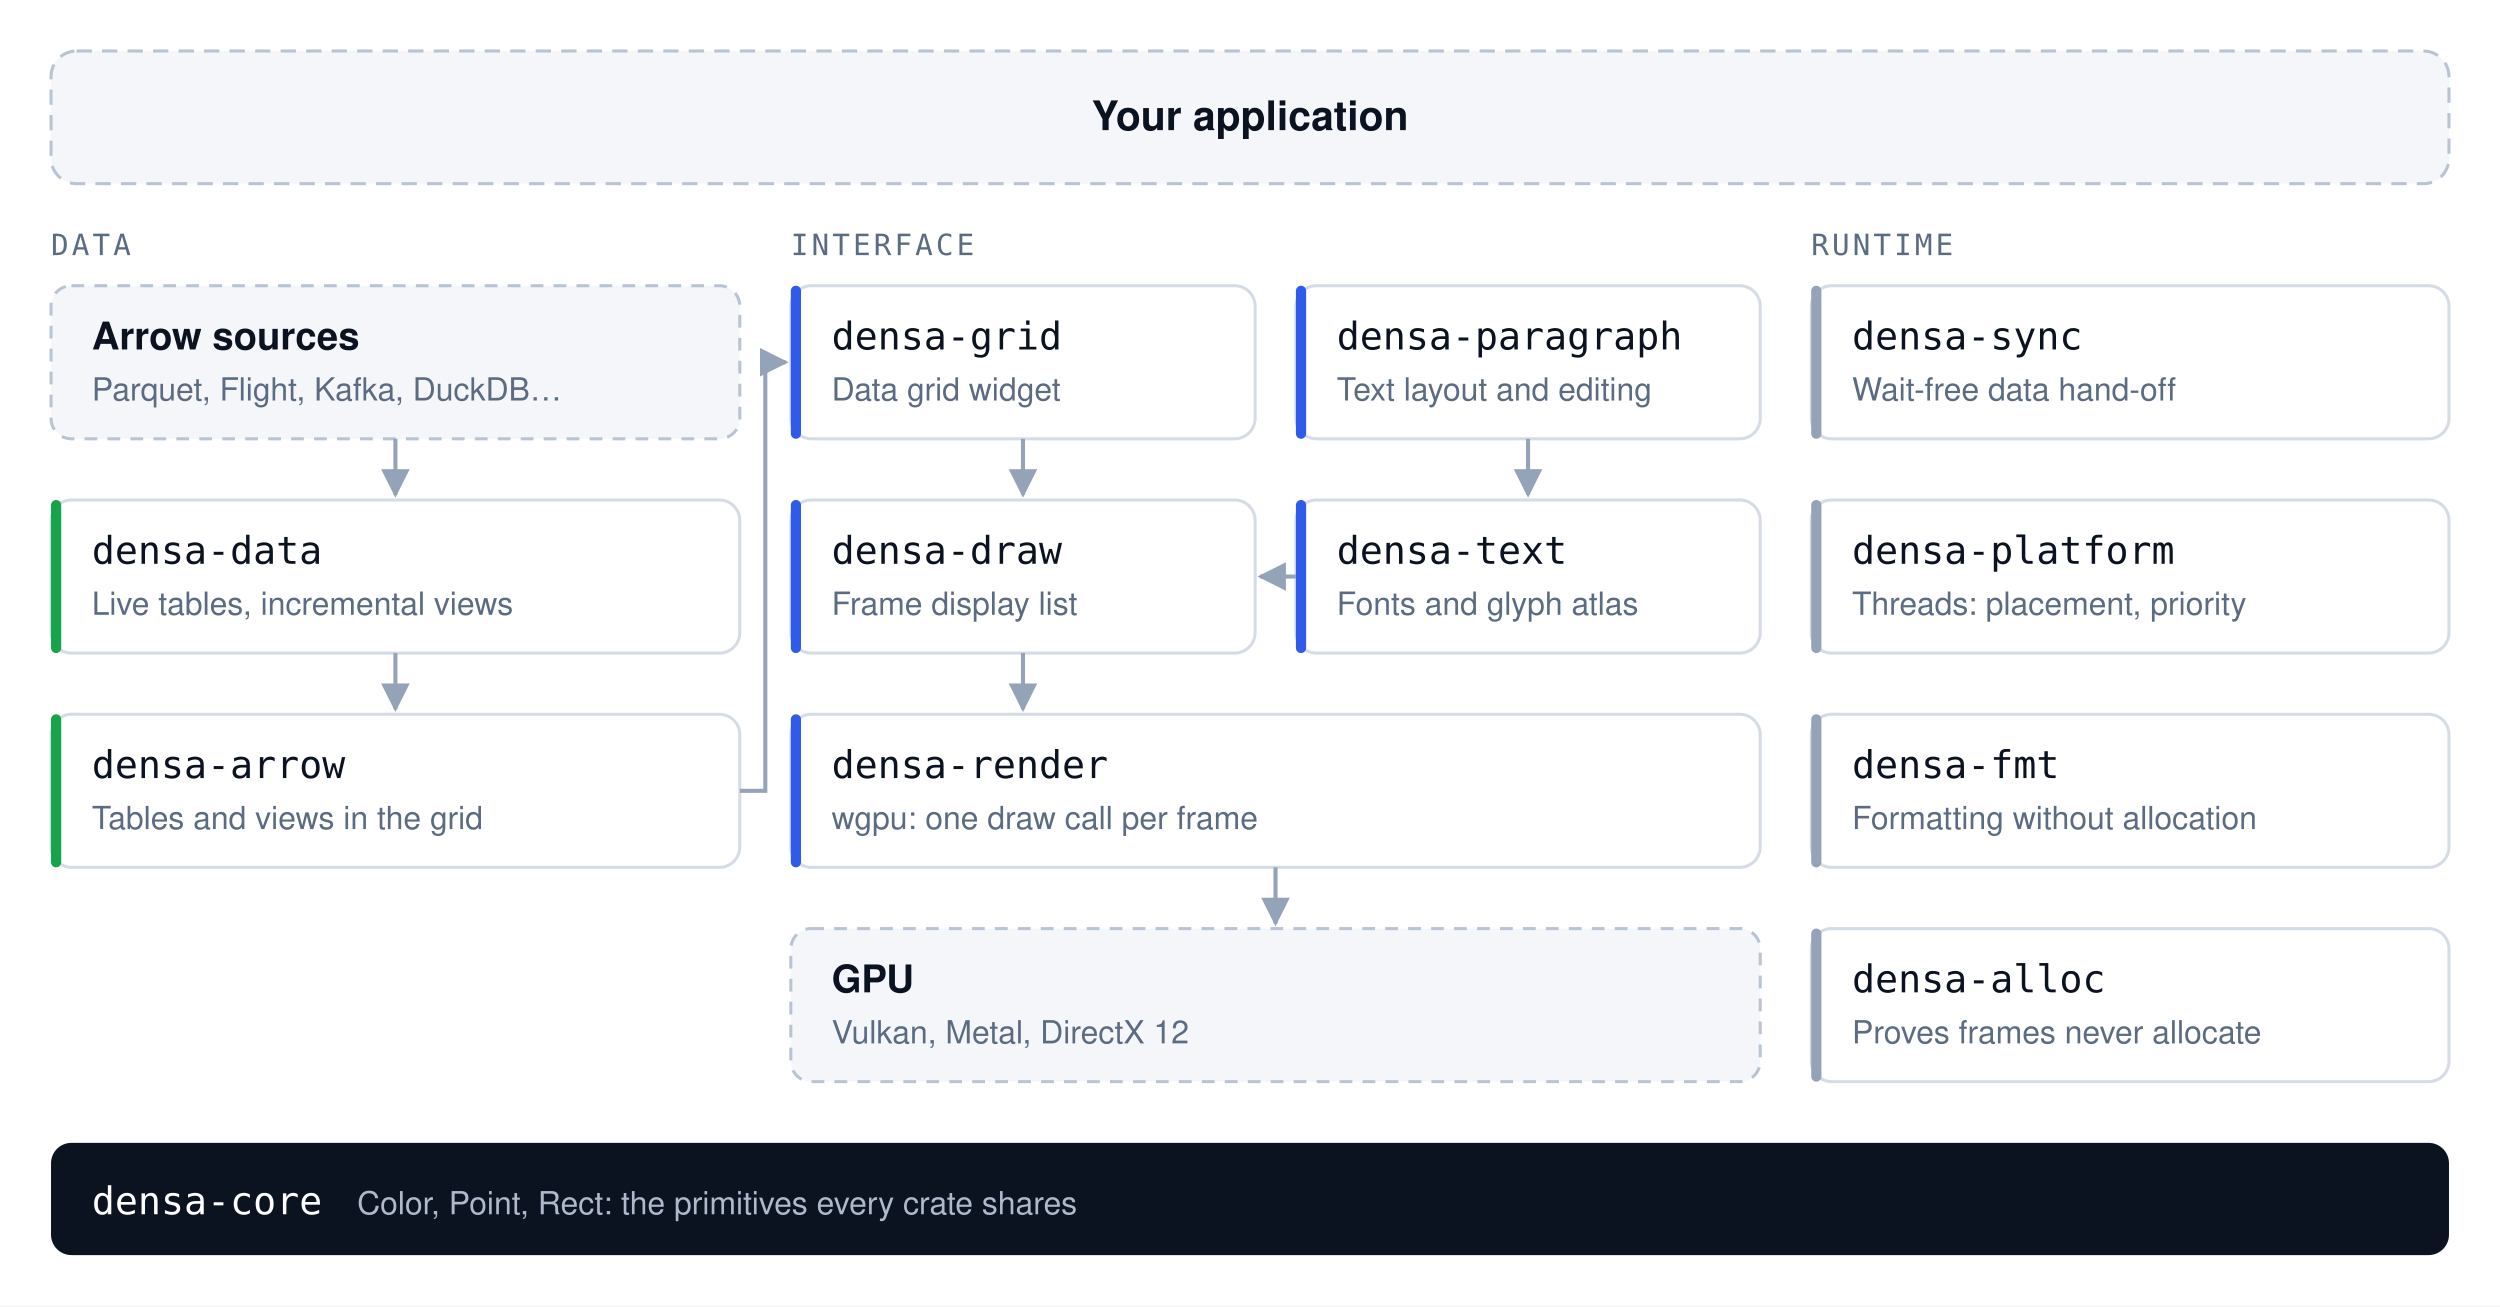
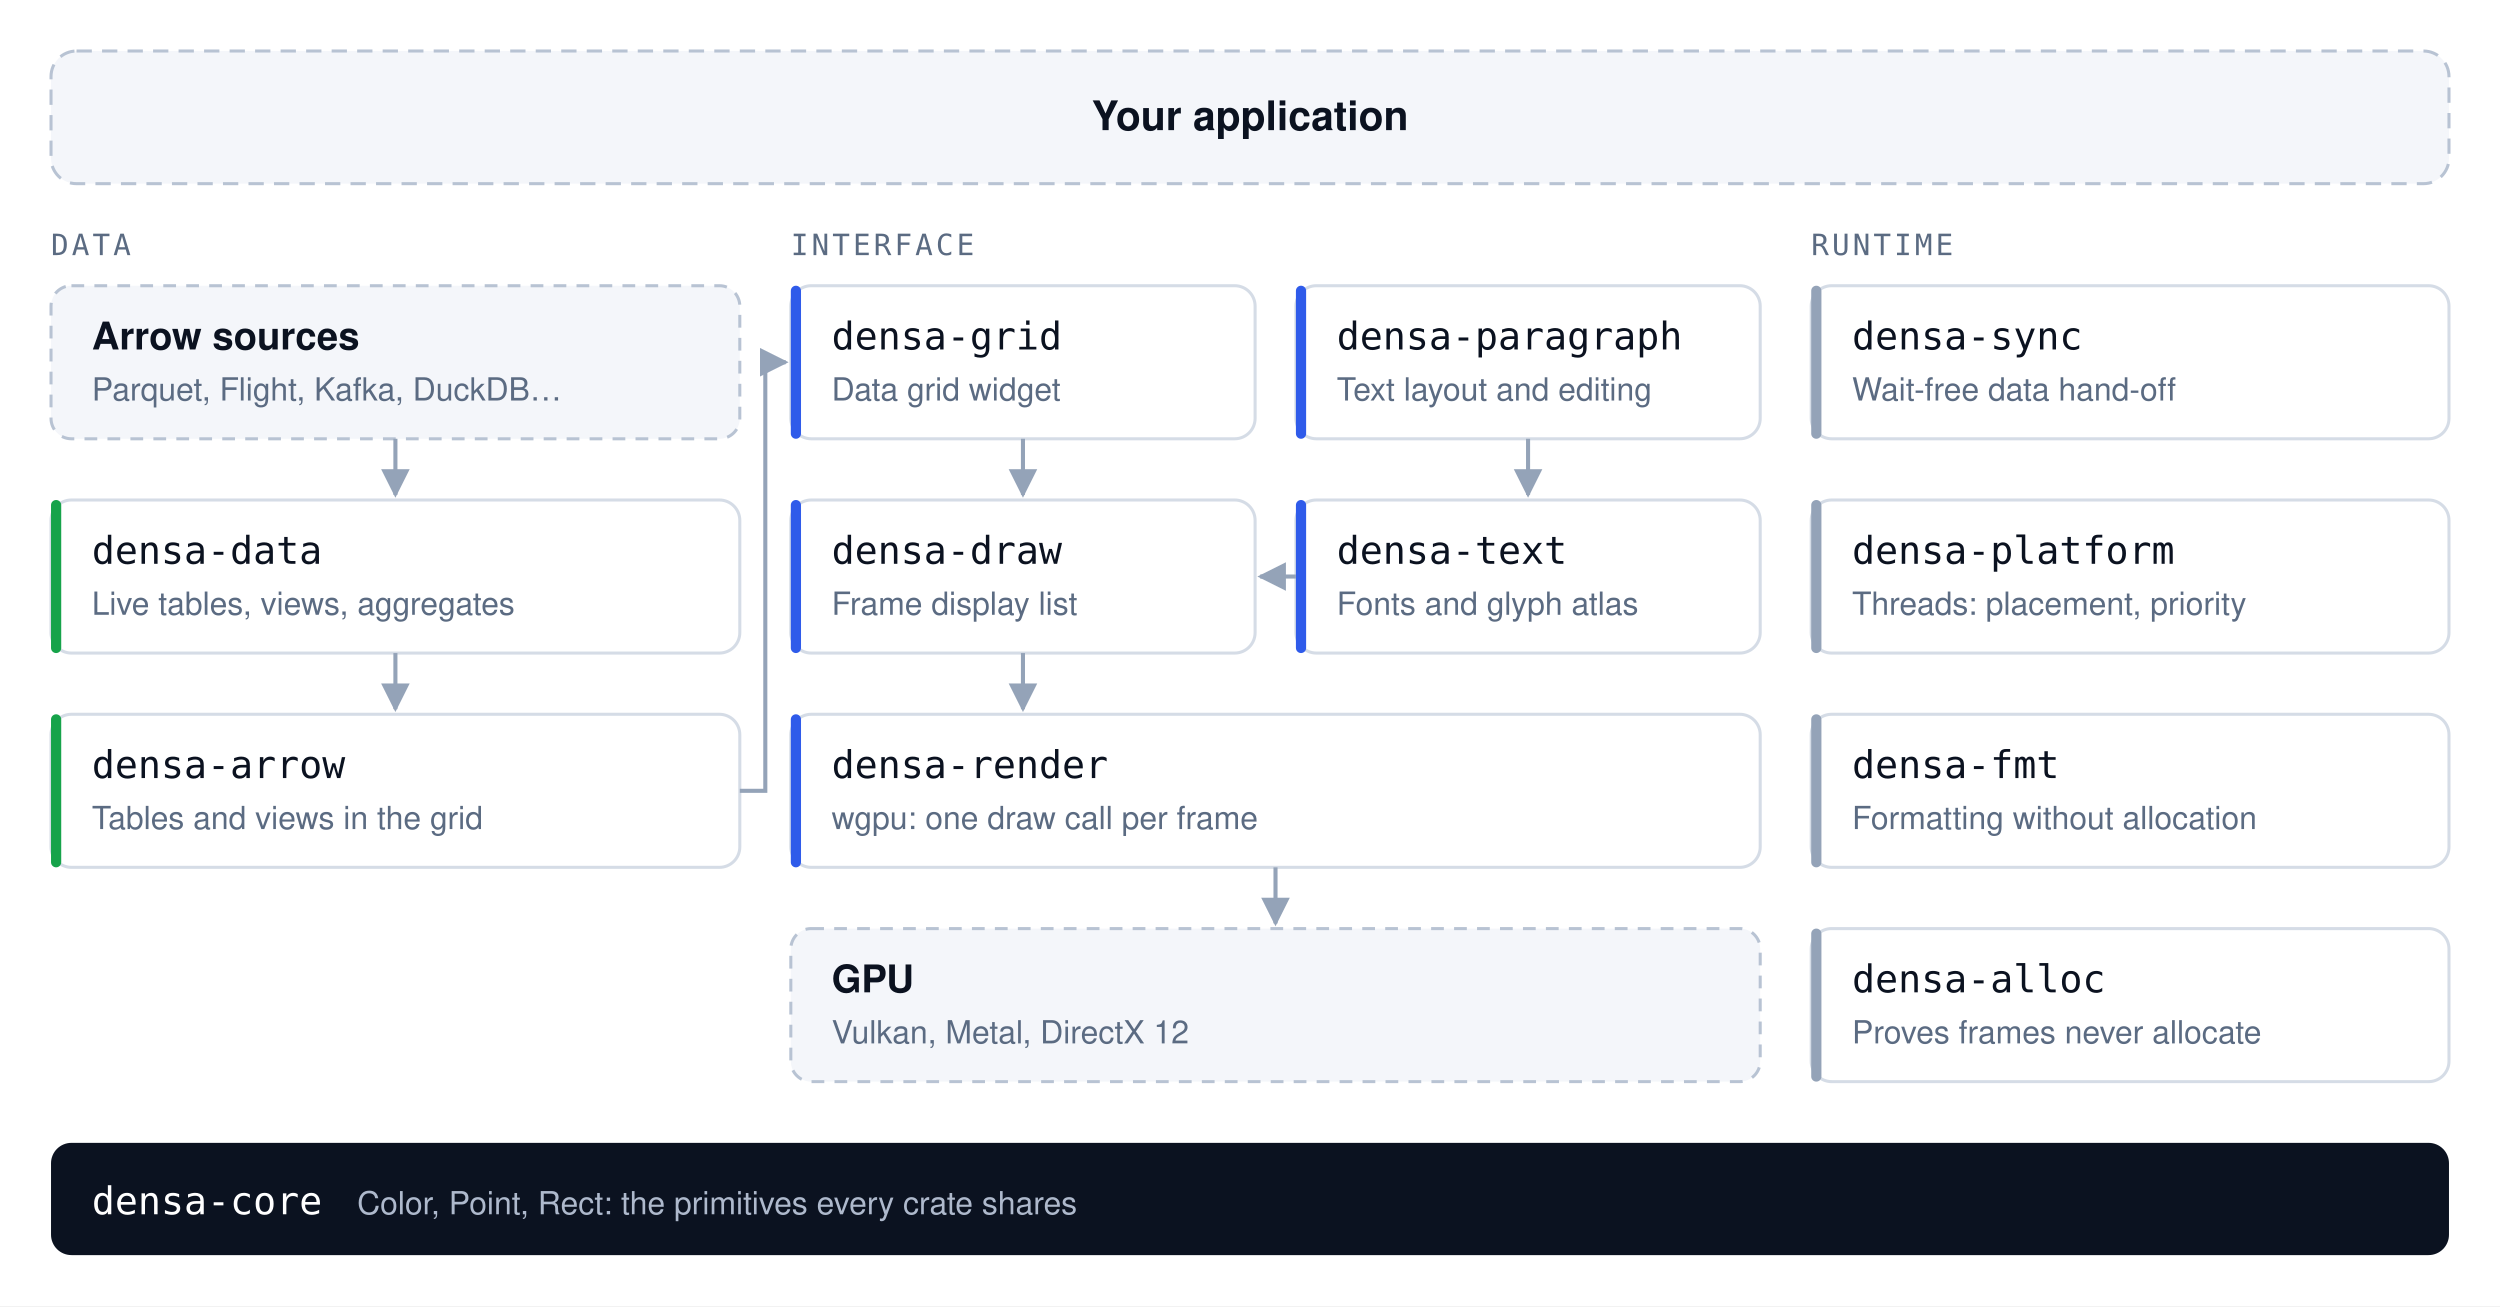
<svg xmlns="http://www.w3.org/2000/svg" viewBox="0 0 980 512" width="980" height="512" role="img" aria-label="densa architecture">
  <rect width="980" height="512" fill="#FFFFFF" />
  <defs>
    <marker id="head" viewBox="0 0 10 10" refX="9" refY="5" markerWidth="7" markerHeight="7" orient="auto-start-reverse">
      <path d="M0 0 L10 5 L0 10 z" fill="#94A3B8" />
    </marker>
  </defs>
  <rect x="20" y="20" width="940" height="52" rx="10" fill="#F4F6FA" stroke="#B8C3D3" stroke-dasharray="6 4" stroke-width="1.2" />
  <text x="490" y="51" text-anchor="middle" font-family="IBM Plex Sans, Segoe UI, Helvetica, Arial, sans-serif" font-size="16" font-weight="600" fill="#0B1220">Your application</text>
  <text x="20" y="100" font-family="JetBrains Mono, Cascadia Mono, Consolas, monospace" font-size="11.5" letter-spacing="1.2" fill="#5B6B82">DATA</text>
  <text x="310" y="100" font-family="JetBrains Mono, Cascadia Mono, Consolas, monospace" font-size="11.5" letter-spacing="1.2" fill="#5B6B82">INTERFACE</text>
  <text x="710" y="100" font-family="JetBrains Mono, Cascadia Mono, Consolas, monospace" font-size="11.5" letter-spacing="1.2" fill="#5B6B82">RUNTIME</text>
  <rect x="20" y="112" width="270" height="60" rx="8" fill="#F4F6FA" stroke="#B8C3D3" stroke-dasharray="5 4" stroke-width="1.2" />
  <text x="36" y="137" font-family="IBM Plex Sans, Segoe UI, Helvetica, Arial, sans-serif" font-size="15" font-weight="600" fill="#0B1220">Arrow sources</text>
  <text x="36" y="157" font-family="IBM Plex Sans, Segoe UI, Helvetica, Arial, sans-serif" font-size="12.5" fill="#5B6B82">Parquet, Flight, Kafka, DuckDB…</text>
  <rect x="20" y="196" width="270" height="60" rx="8" fill="#FFFFFF" stroke="#D5DCE6" stroke-width="1.2" />
  <rect x="20" y="196" width="4" height="60" rx="2" fill="#16A34A" />
  <text x="36" y="221" font-family="JetBrains Mono, Cascadia Mono, Consolas, monospace" font-size="15" font-weight="500" fill="#0B1220">densa-data</text>
-   <text x="36" y="241" font-family="IBM Plex Sans, Segoe UI, Helvetica, Arial, sans-serif" font-size="12.5" fill="#5B6B82">Live tables, incremental views</text>
+   <text x="36" y="241" font-family="IBM Plex Sans, Segoe UI, Helvetica, Arial, sans-serif" font-size="12.5" fill="#5B6B82">Live tables, views, aggregates</text>
  <rect x="20" y="280" width="270" height="60" rx="8" fill="#FFFFFF" stroke="#D5DCE6" stroke-width="1.2" />
  <rect x="20" y="280" width="4" height="60" rx="2" fill="#16A34A" />
  <text x="36" y="305" font-family="JetBrains Mono, Cascadia Mono, Consolas, monospace" font-size="15" font-weight="500" fill="#0B1220">densa-arrow</text>
  <text x="36" y="325" font-family="IBM Plex Sans, Segoe UI, Helvetica, Arial, sans-serif" font-size="12.5" fill="#5B6B82">Tables and views in the grid</text>
  <rect x="310" y="112" width="182" height="60" rx="8" fill="#FFFFFF" stroke="#D5DCE6" stroke-width="1.2" />
  <rect x="310" y="112" width="4" height="60" rx="2" fill="#2F5BEA" />
  <text x="326" y="137" font-family="JetBrains Mono, Cascadia Mono, Consolas, monospace" font-size="15" font-weight="500" fill="#0B1220">densa-grid</text>
  <text x="326" y="157" font-family="IBM Plex Sans, Segoe UI, Helvetica, Arial, sans-serif" font-size="12.5" fill="#5B6B82">Data grid widget</text>
  <rect x="508" y="112" width="182" height="60" rx="8" fill="#FFFFFF" stroke="#D5DCE6" stroke-width="1.2" />
  <rect x="508" y="112" width="4" height="60" rx="2" fill="#2F5BEA" />
  <text x="524" y="137" font-family="JetBrains Mono, Cascadia Mono, Consolas, monospace" font-size="15" font-weight="500" fill="#0B1220">densa-paragraph</text>
  <text x="524" y="157" font-family="IBM Plex Sans, Segoe UI, Helvetica, Arial, sans-serif" font-size="12.5" fill="#5B6B82">Text layout and editing</text>
  <rect x="310" y="196" width="182" height="60" rx="8" fill="#FFFFFF" stroke="#D5DCE6" stroke-width="1.2" />
  <rect x="310" y="196" width="4" height="60" rx="2" fill="#2F5BEA" />
  <text x="326" y="221" font-family="JetBrains Mono, Cascadia Mono, Consolas, monospace" font-size="15" font-weight="500" fill="#0B1220">densa-draw</text>
  <text x="326" y="241" font-family="IBM Plex Sans, Segoe UI, Helvetica, Arial, sans-serif" font-size="12.5" fill="#5B6B82">Frame display list</text>
  <rect x="508" y="196" width="182" height="60" rx="8" fill="#FFFFFF" stroke="#D5DCE6" stroke-width="1.2" />
  <rect x="508" y="196" width="4" height="60" rx="2" fill="#2F5BEA" />
  <text x="524" y="221" font-family="JetBrains Mono, Cascadia Mono, Consolas, monospace" font-size="15" font-weight="500" fill="#0B1220">densa-text</text>
  <text x="524" y="241" font-family="IBM Plex Sans, Segoe UI, Helvetica, Arial, sans-serif" font-size="12.5" fill="#5B6B82">Fonts and glyph atlas</text>
  <rect x="310" y="280" width="380" height="60" rx="8" fill="#FFFFFF" stroke="#D5DCE6" stroke-width="1.2" />
  <rect x="310" y="280" width="4" height="60" rx="2" fill="#2F5BEA" />
  <text x="326" y="305" font-family="JetBrains Mono, Cascadia Mono, Consolas, monospace" font-size="15" font-weight="500" fill="#0B1220">densa-render</text>
  <text x="326" y="325" font-family="IBM Plex Sans, Segoe UI, Helvetica, Arial, sans-serif" font-size="12.5" fill="#5B6B82">wgpu: one draw call per frame</text>
  <rect x="310" y="364" width="380" height="60" rx="8" fill="#F4F6FA" stroke="#B8C3D3" stroke-dasharray="5 4" stroke-width="1.2" />
  <text x="326" y="389" font-family="IBM Plex Sans, Segoe UI, Helvetica, Arial, sans-serif" font-size="15" font-weight="600" fill="#0B1220">GPU</text>
  <text x="326" y="409" font-family="IBM Plex Sans, Segoe UI, Helvetica, Arial, sans-serif" font-size="12.5" fill="#5B6B82">Vulkan, Metal, DirectX 12</text>
  <rect x="710" y="112" width="250" height="60" rx="8" fill="#FFFFFF" stroke="#D5DCE6" stroke-width="1.2" />
  <rect x="710" y="112" width="4" height="60" rx="2" fill="#94A3B8" />
  <text x="726" y="137" font-family="JetBrains Mono, Cascadia Mono, Consolas, monospace" font-size="15" font-weight="500" fill="#0B1220">densa-sync</text>
  <text x="726" y="157" font-family="IBM Plex Sans, Segoe UI, Helvetica, Arial, sans-serif" font-size="12.5" fill="#5B6B82">Wait-free data hand-off</text>
  <rect x="710" y="196" width="250" height="60" rx="8" fill="#FFFFFF" stroke="#D5DCE6" stroke-width="1.2" />
  <rect x="710" y="196" width="4" height="60" rx="2" fill="#94A3B8" />
  <text x="726" y="221" font-family="JetBrains Mono, Cascadia Mono, Consolas, monospace" font-size="15" font-weight="500" fill="#0B1220">densa-platform</text>
  <text x="726" y="241" font-family="IBM Plex Sans, Segoe UI, Helvetica, Arial, sans-serif" font-size="12.5" fill="#5B6B82">Threads: placement, priority</text>
  <rect x="710" y="280" width="250" height="60" rx="8" fill="#FFFFFF" stroke="#D5DCE6" stroke-width="1.2" />
  <rect x="710" y="280" width="4" height="60" rx="2" fill="#94A3B8" />
  <text x="726" y="305" font-family="JetBrains Mono, Cascadia Mono, Consolas, monospace" font-size="15" font-weight="500" fill="#0B1220">densa-fmt</text>
  <text x="726" y="325" font-family="IBM Plex Sans, Segoe UI, Helvetica, Arial, sans-serif" font-size="12.5" fill="#5B6B82">Formatting without allocation</text>
  <rect x="710" y="364" width="250" height="60" rx="8" fill="#FFFFFF" stroke="#D5DCE6" stroke-width="1.2" />
  <rect x="710" y="364" width="4" height="60" rx="2" fill="#94A3B8" />
  <text x="726" y="389" font-family="JetBrains Mono, Cascadia Mono, Consolas, monospace" font-size="15" font-weight="500" fill="#0B1220">densa-alloc</text>
  <text x="726" y="409" font-family="IBM Plex Sans, Segoe UI, Helvetica, Arial, sans-serif" font-size="12.5" fill="#5B6B82">Proves frames never allocate</text>
  <rect x="20" y="448" width="940" height="44" rx="8" fill="#0B1220" />
  <text x="36" y="476" font-family="JetBrains Mono, Cascadia Mono, Consolas, monospace" font-size="15" font-weight="500" fill="#FFFFFF">densa-core</text>
  <text x="140" y="476" font-family="IBM Plex Sans, Segoe UI, Helvetica, Arial, sans-serif" font-size="12.5" fill="#AEB9CC">Color, Point, Rect: the primitives every crate shares</text>
  <path d="M155 172 L155 194" fill="none" stroke="#94A3B8" stroke-width="1.6" marker-end="url(#head)" />
  <path d="M155 256 L155 278" fill="none" stroke="#94A3B8" stroke-width="1.6" marker-end="url(#head)" />
  <path d="M290 310 L300 310 L300 142 L308 142" fill="none" stroke="#94A3B8" stroke-width="1.6" marker-end="url(#head)" />
  <path d="M401 172 L401 194" fill="none" stroke="#94A3B8" stroke-width="1.6" marker-end="url(#head)" />
  <path d="M599 172 L599 194" fill="none" stroke="#94A3B8" stroke-width="1.6" marker-end="url(#head)" />
  <path d="M508 226 L494 226" fill="none" stroke="#94A3B8" stroke-width="1.6" marker-end="url(#head)" />
  <path d="M401 256 L401 278" fill="none" stroke="#94A3B8" stroke-width="1.6" marker-end="url(#head)" />
  <path d="M500 340 L500 362" fill="none" stroke="#94A3B8" stroke-width="1.6" marker-end="url(#head)" />
</svg>
